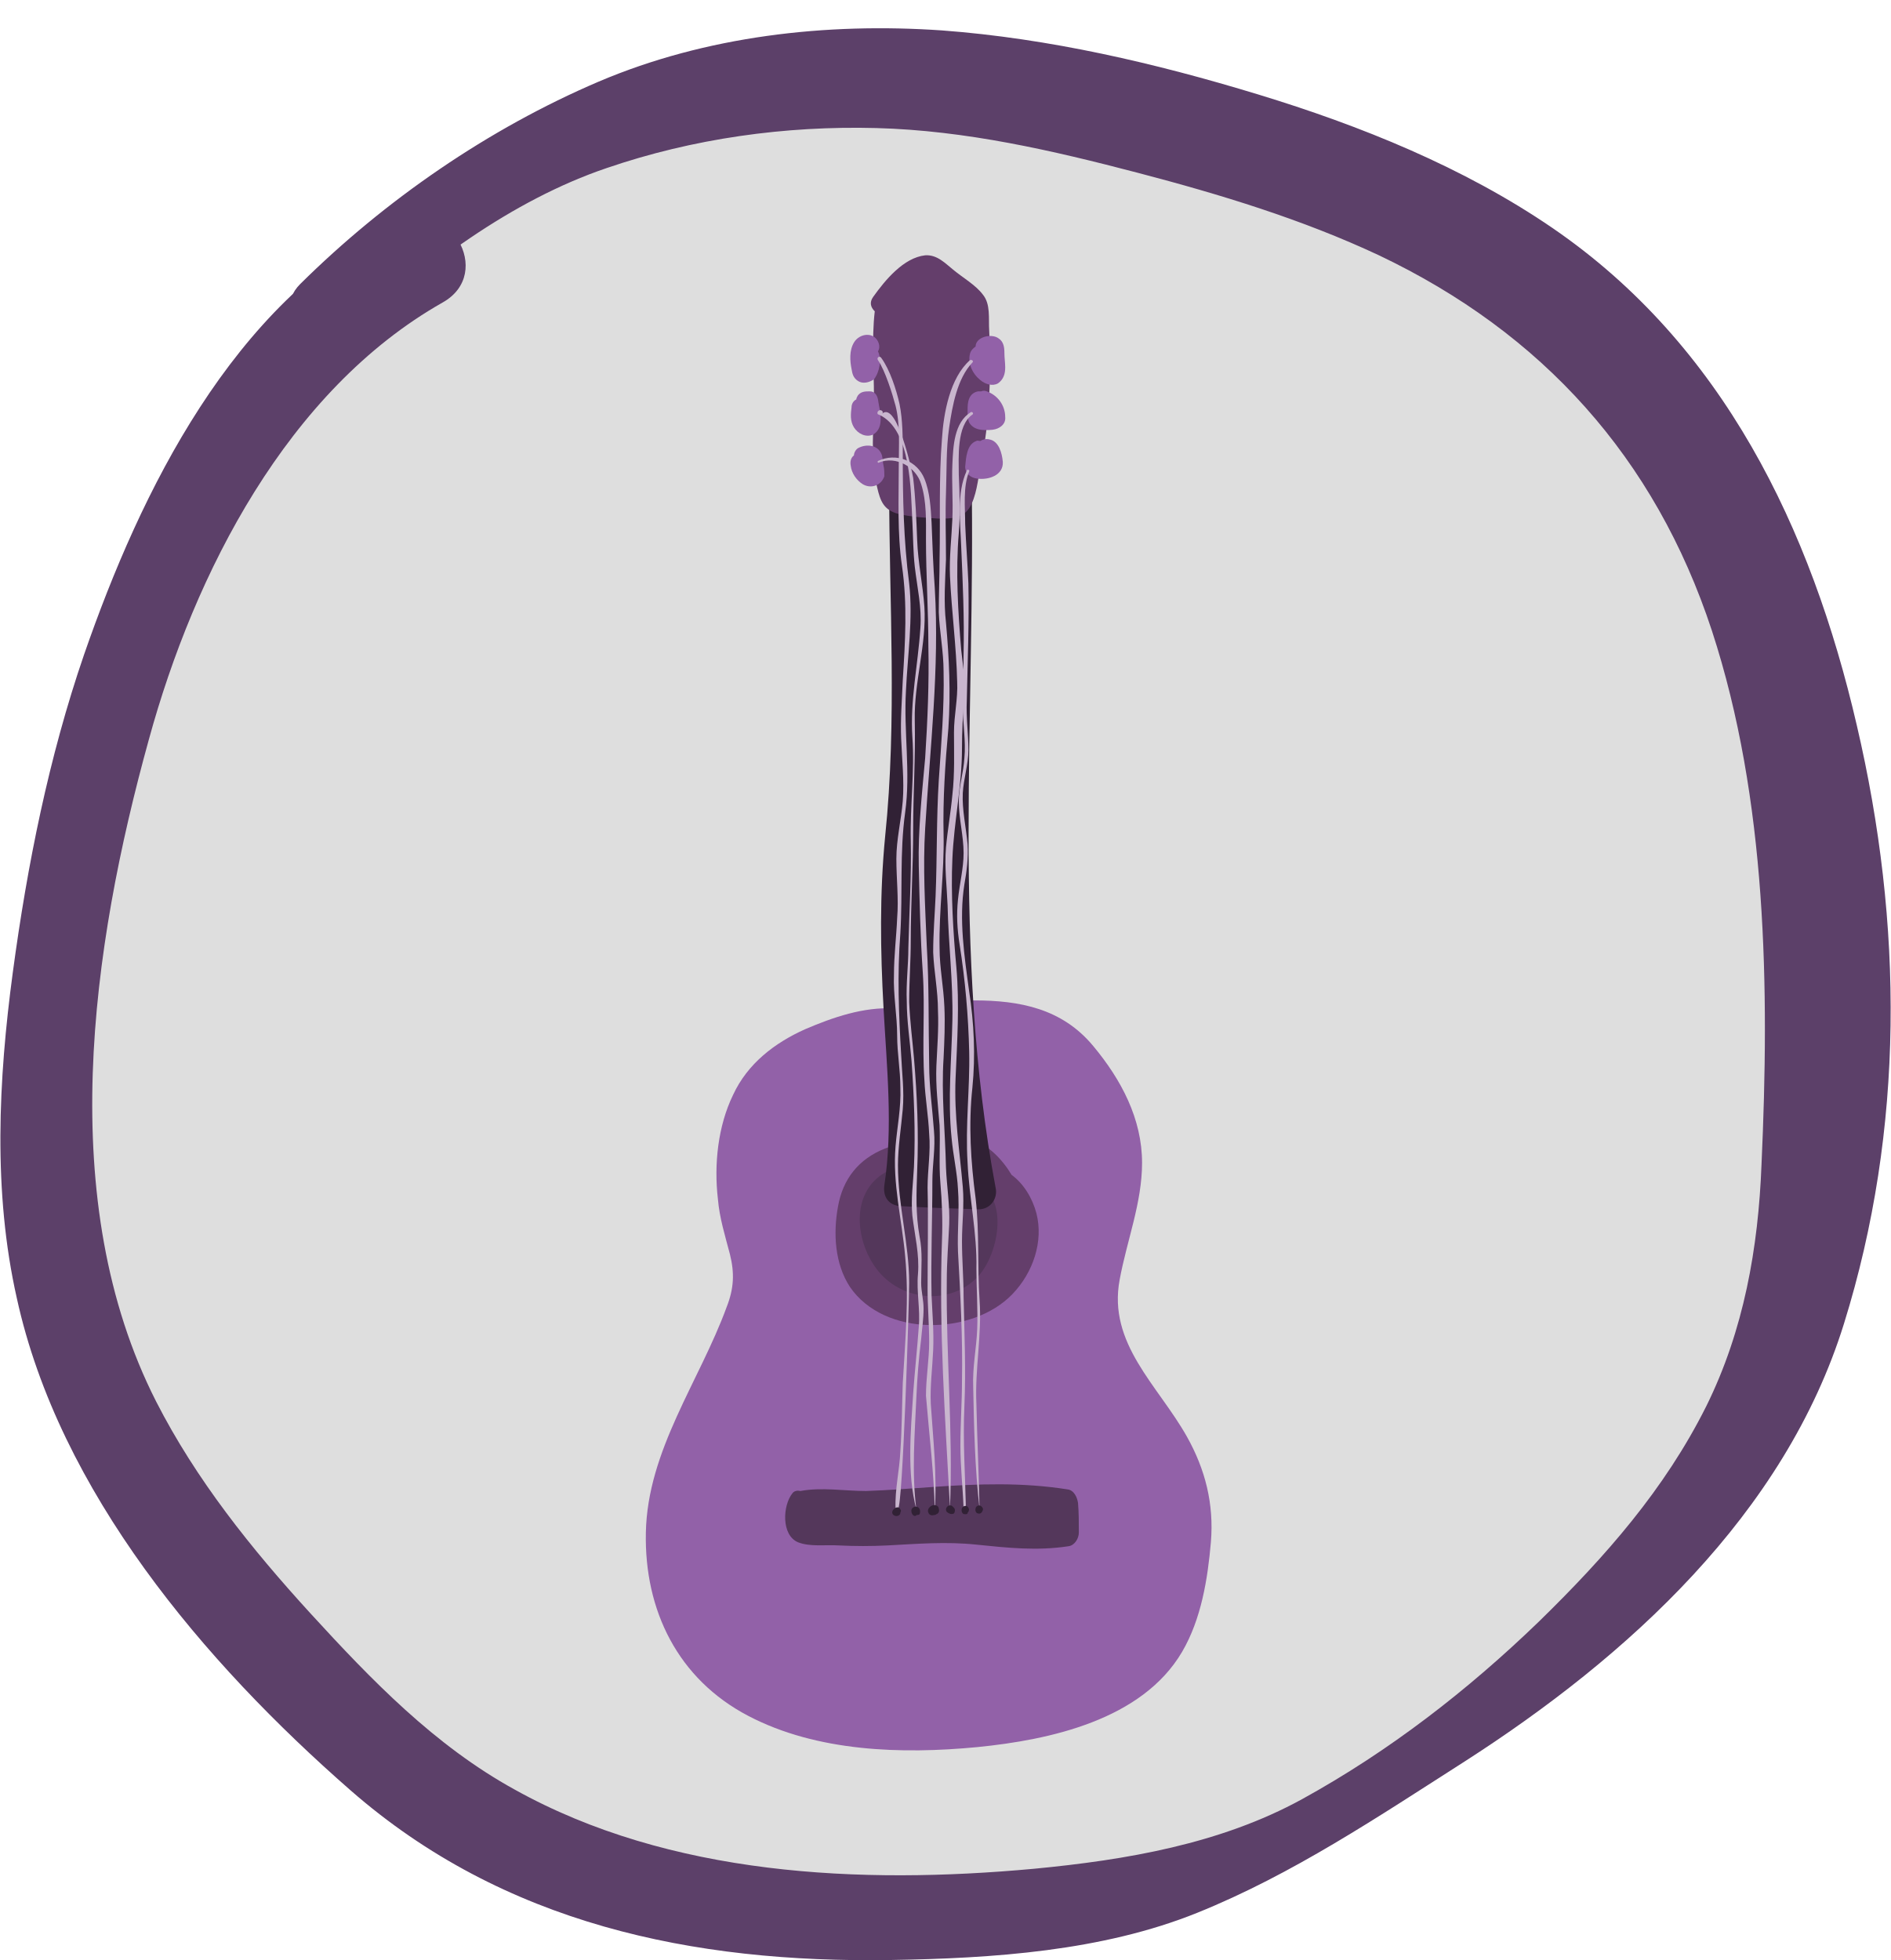
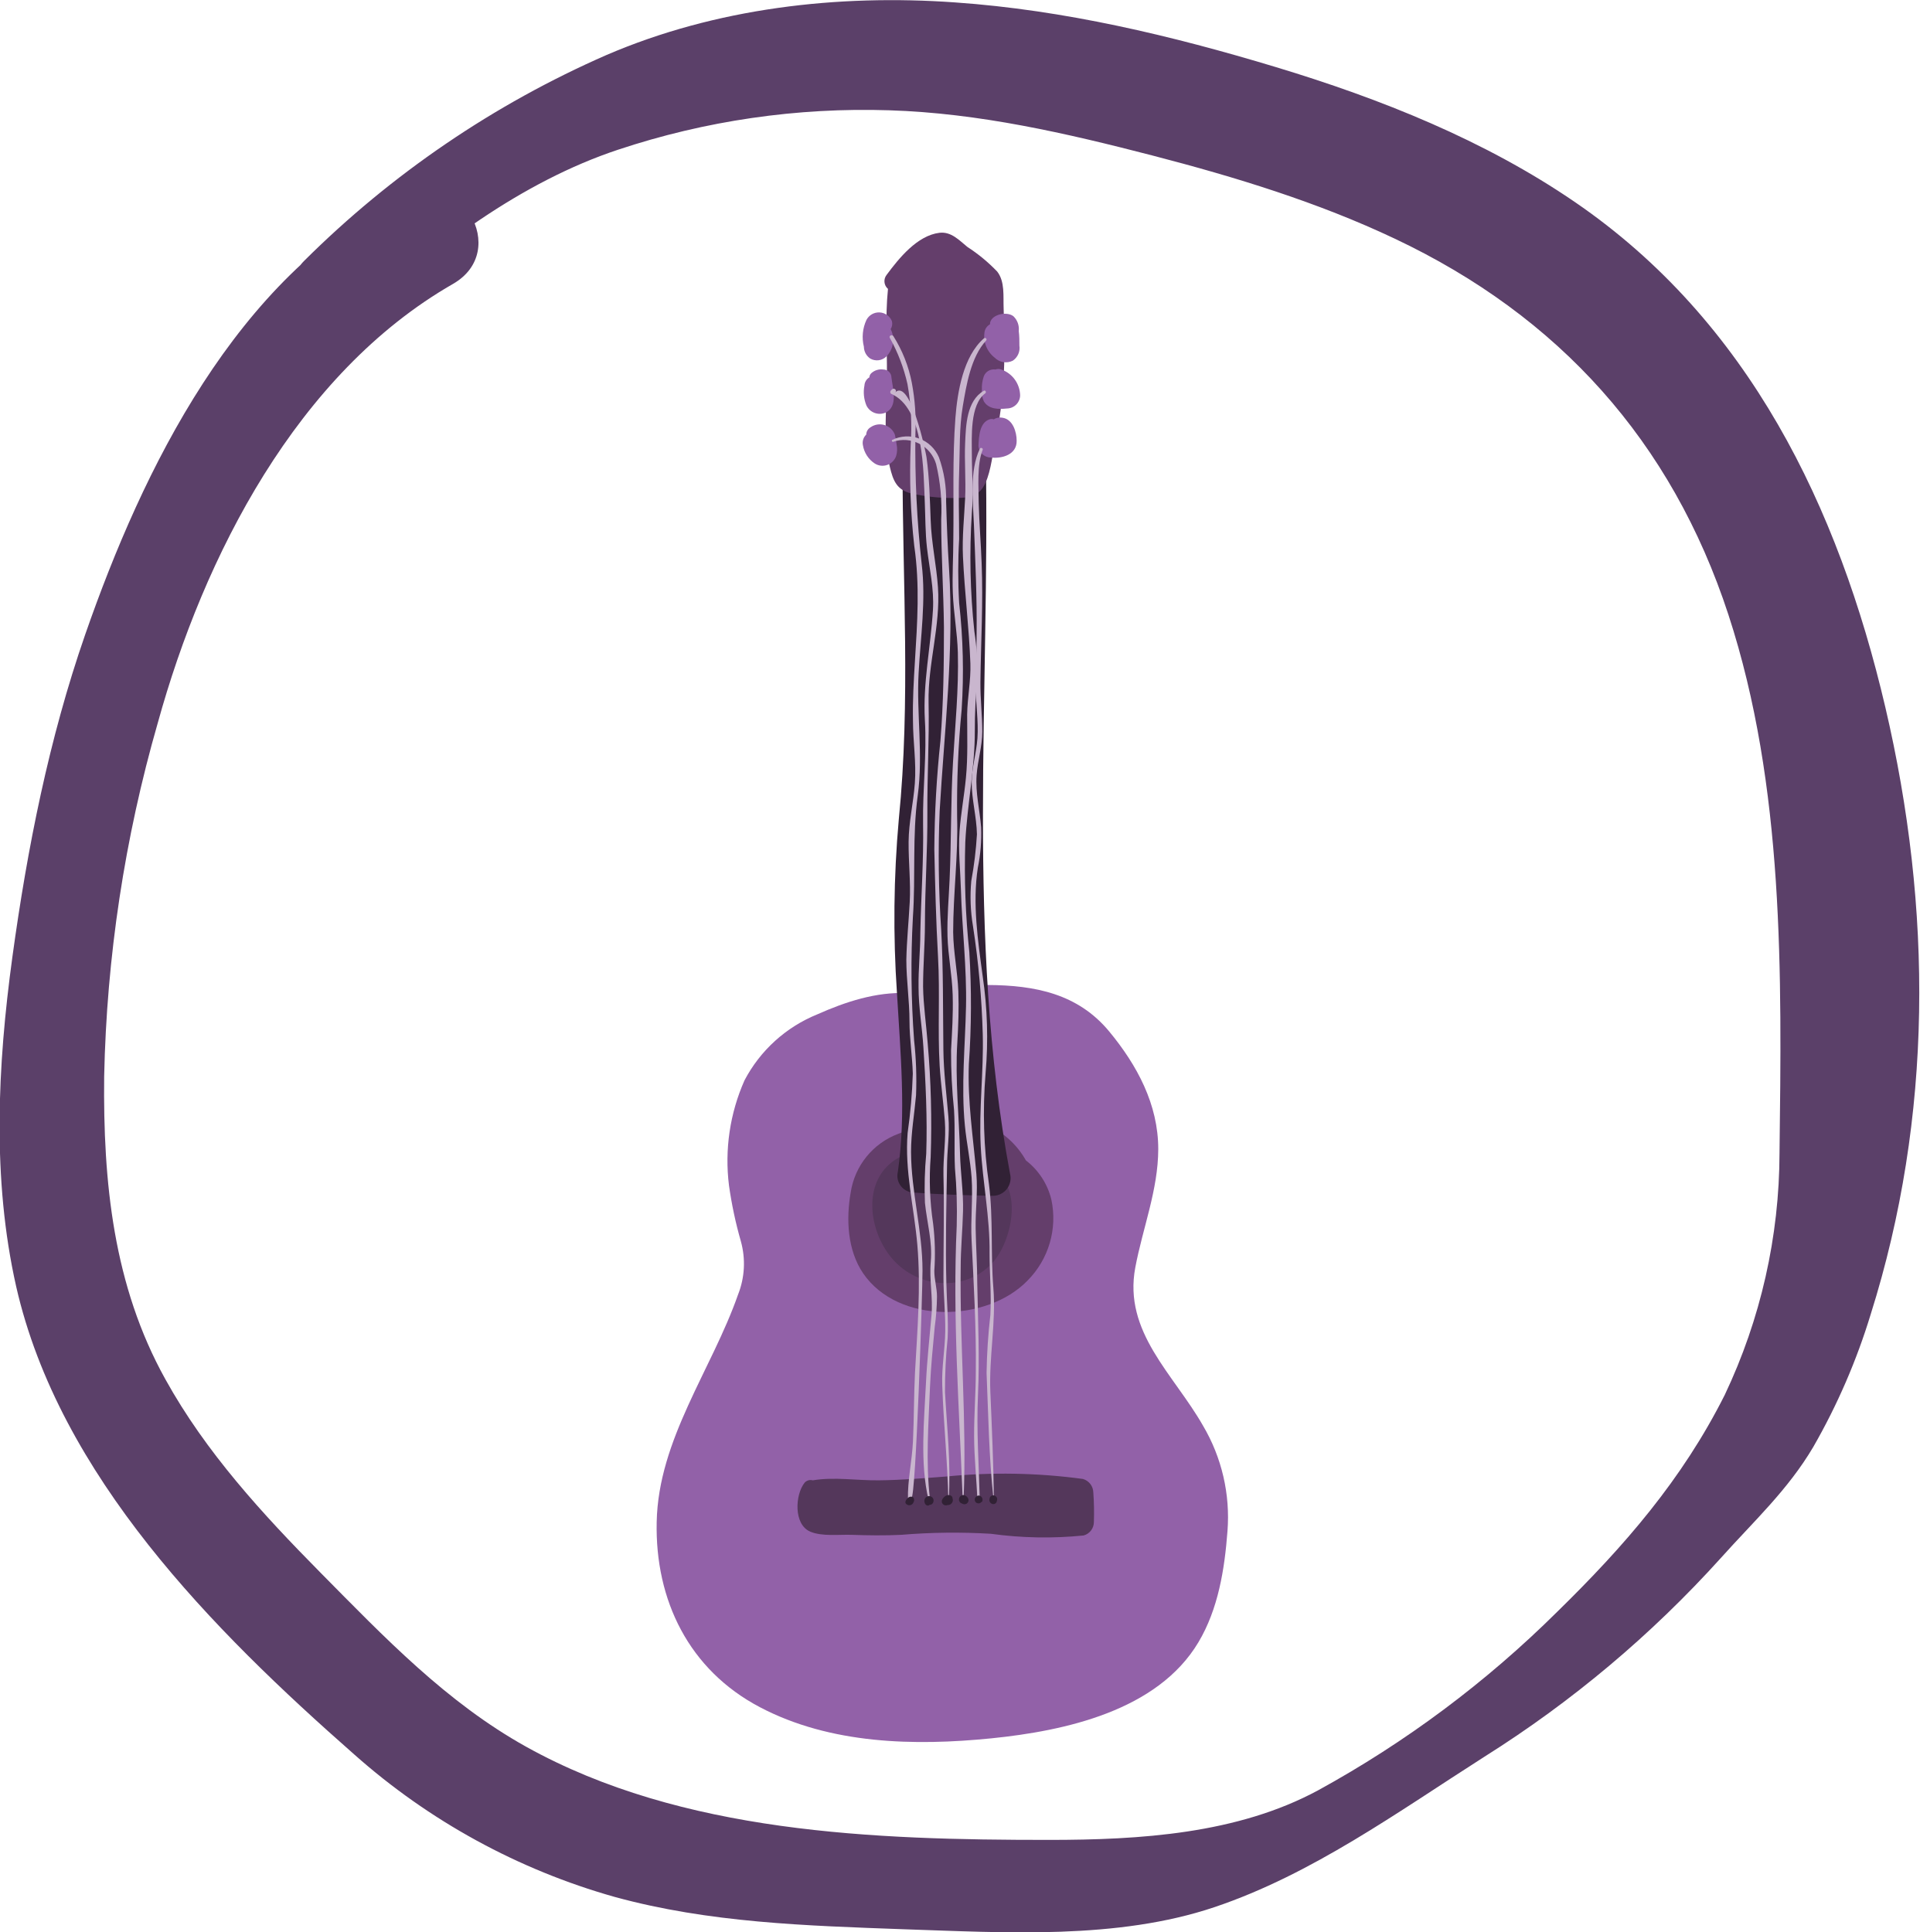
- <svg xmlns="http://www.w3.org/2000/svg" version="1.1" id="Слой_1" x="0px" y="0px" viewBox="0 0 236.2 244.9" style="enable-background:new 0 0 236.2 244.9;" xml:space="preserve">
-   <style type="text/css">
- 	.st0{display:none;}
- 	.st1{fill:#DEDEDE;}
- 	.st2{fill:#5C4069;}
- 	.st3{display:inline;}
- 	.st4{fill:#9261A8;}
- 	.st5{fill:#643E6B;}
- 	.st6{fill:#54375B;}
- 	.st7{fill:#312135;}
- 	.st8{fill:#C9B6CE;}
- </style>
-   <g id="Слой_1_1_">
- </g>
-   <g id="Слой_116" class="st0">
- </g>
-   <g id="Слой_27__x28_копия_x29_">
-     <g id="Слой_28__x28_копия_x29_">
- 	</g>
-     <g id="Слой_30__x28_копия_x29_">
- 	</g>
-     <g id="Слой_29__x28_копия_x29_">
- 	</g>
-     <g id="Слой_109">
- 	</g>
-     <g id="Слой_32__x28_копия_x29_">
- 	</g>
-     <g id="Слой_31__x28_копия_x29_">
- 	</g>
-   </g>
-   <g id="Слой_16">
- </g>
-   <g id="Слой_34__x28_копия_x29_">
-     <g id="Слой_35__x28_копия_x29_">
- 	</g>
-     <g id="Слой_36__x28_копия_x29_">
- 	</g>
-     <g id="Слой_37__x28_копия_x29_">
- 	</g>
-     <g id="Слой_38__x28_копия_x29_">
- 	</g>
-     <g id="Слой_115">
- 	</g>
-   </g>
-   <g id="Слой_17">
- </g>
-   <g id="Слой_9">
-     <g id="Слой_10">
- 	</g>
-     <g id="Слой_11">
- 	</g>
-   </g>
-   <g id="Слой_9__x28_копия_x29_">
-     <g id="Слой_10__x28_копия_x29_">
- 	</g>
-     <g id="Слой_11__x28_копия_x29_">
- 	</g>
-   </g>
-   <g id="Слой_2">
-     <g id="Слой_3">
- 	</g>
-     <g id="Слой_5">
- 	</g>
-     <g id="Слой_4">
- 	</g>
-     <g id="Слой_6">
- 	</g>
-     <g id="Слой_7">
- 	</g>
-   </g>
-   <g id="Слой_8">
- </g>
-   <g id="Слой_93__x28_копия_x29_">
-     <g id="Слой_91__x28_копия_x29_">
- 	</g>
-     <g id="Слой_94__x28_копия_x29_">
- 	</g>
-     <g id="Слой_95__x28_копия_x29_">
- 	</g>
-     <g id="Слой_102">
- 	</g>
-   </g>
-   <g id="Слой_12">
-     <circle class="st1" cx="116" cy="125.1" r="112.2" />
-   </g>
-   <g id="Слой_33">
-     <g>
-       <g>
-         <path class="st2" d="M49.3,27.7C29.1,37.9,17.6,61.3,10.5,81.8c-4.4,12.8-7.1,26.3-8.9,39.7s-2.5,27.4,0.5,40.7     c5.3,24.2,23.4,45.5,41.7,61.5c19.1,16.7,42.8,21.6,67.5,21.2c12.7-0.2,26.4-1.1,38.3-5.9c11.9-4.8,22.6-12,33.4-18.9     c20.4-13.1,40-30.9,47.4-54.7c7.6-24.4,7.4-50,1.6-74.8c-5.7-24.6-16.7-47.5-38-62.1c-11.1-7.6-24-12.8-36.8-16.7s-26.1-7-39.5-8     c-14.5-1-29.5,0.7-42.9,6.4C61,16.1,48.1,25,37.5,35.5c-4.1,4.1,2.2,10.5,6.4,6.4C52.8,33.3,64,25,75.8,21     c10.8-3.7,22.3-5.3,33.7-5c11.2,0.3,22,2.8,32.7,5.6c10.3,2.7,20.5,5.8,30.1,10.3c20.4,9.7,34.5,25.3,41.6,46.9     c6.9,21.1,7.2,44.7,6.2,66.7c-0.4,10.4-2.2,20.7-6.9,30.2c-5.2,10.4-12.6,18.8-20.9,26.9c-8.9,8.6-18.7,16.2-29.6,22.2     c-10.2,5.6-22,7.6-33.5,8.7c-21.7,2-45.5,0.9-64.9-9.9c-10-5.5-17.9-13.7-25.5-22c-7.4-8.1-14.3-16.7-19.3-26.5     c-12.7-25-8.1-56.7-0.9-82.7c5.7-20.8,17.3-43.6,36.7-54.6C61.9,34.1,56,24.3,49.3,27.7L49.3,27.7z" />
+ <svg xmlns="http://www.w3.org/2000/svg" viewBox="0 0 237.32 238.94">
+   <defs>
+     <style>
+       .cls-1 {
+         fill: #5b4069;
+       }
+ 
+       .cls-2 {
+         fill: #9261a8;
+       }
+ 
+       .cls-3 {
+         fill: #643e6b;
+       }
+ 
+       .cls-4 {
+         fill: #54375b;
+       }
+ 
+       .cls-5 {
+         fill: #312135;
+       }
+ 
+       .cls-6 {
+         fill: #c9b6ce;
+       }
+     </style>
+   </defs>
+   <g id="Слой_2" data-name="Слой 2">
+     <g id="Слой_33" data-name="Слой 33">
+       <path class="cls-1" d="M49.53,24.06c-20.29,10.24-31.85,33.86-39,54.43-4.46,12.84-7.16,26.42-9,39.87S-1,145.8,2,159.11c5.33,23.41,24.33,42.5,41.79,57.86A82,82,0,0,0,76,234.6c11.7,3.21,23.68,3.56,35.72,4,12.52.41,26.42,1.32,38.47-2.74s22.63-11.75,33.35-18.59a139.15,139.15,0,0,0,29.24-24.58c4.07-4.55,8.3-8.42,11.44-13.75a79.3,79.3,0,0,0,7.09-16.38c7.72-24.47,7.65-50.19,1.81-75.11-5.8-24.76-16.88-47.73-38.35-62.44-11.17-7.66-24.06-12.8-37-16.71s-26.19-7.06-39.65-8C103.55-.74,88.49,1,75,6.8A122.73,122.73,0,0,0,37.63,32.24c-4.5,4.48,2.41,11.38,7,7,8.82-8.57,20-16.81,31.78-20.72a96.37,96.37,0,0,1,33.56-4.88c11.1.35,21.86,2.83,32.56,5.6,10.2,2.65,20.4,5.76,29.94,10.28,20.29,9.59,34.23,25.05,41.25,46.5,6.94,21.24,6.59,44.49,6.32,66.56a70.11,70.11,0,0,1-6.77,29.93C208,183,200.85,191.22,192.54,199.35A132.24,132.24,0,0,1,163,221.41c-10,5.41-22.07,6.14-33.3,6.14-21.56,0-45.36-.81-64.62-11.51-9.87-5.49-17.56-13.56-25.42-21.51-7.21-7.3-14.2-14.9-19.2-23.93C14,159,12.74,146.15,12.88,133.13A171,171,0,0,1,19.5,89.44C25.21,68.77,36.71,46.2,56,35.12c7.2-4.13.85-14.75-6.46-11.06Z" />
+     </g>
+     <g id="Слой_27" data-name="Слой 27">
+       <g id="Слой_28" data-name="Слой 28">
+         <path class="cls-2" d="M148.76,176.33c-3.63-6.38-9.88-11.57-8.38-19.57.92-4.89,2.83-9.61,2.84-14.64,0-5.54-2.62-10.39-6.07-14.56-3.86-4.66-9.16-5.71-15-5.74a48,48,0,0,0-10,1c-3.82-.16-7.59,1.07-11.09,2.63a17.67,17.67,0,0,0-9,8.16,24.56,24.56,0,0,0-1.92,13,50.53,50.53,0,0,0,1.47,6.91,10.34,10.34,0,0,1-.35,6.59C88,169.42,81.41,178,81.2,188.23c-.21,9.69,4,18.29,12.75,22.9s19.17,4.81,28.62,3.86c9.1-.92,20.56-3.4,25.62-11.89,2.45-4.11,3.23-9,3.59-13.74A22.25,22.25,0,0,0,148.76,176.33Z" />
+       </g>
+       <g id="Слой_29" data-name="Слой 29">
+         <path class="cls-3" d="M130,148.35a8.68,8.68,0,0,0-3.14-4.83,10.42,10.42,0,0,0-4.91-4.44c-3.55-1.35-7.48-.23-10.86,1.14a9.21,9.21,0,0,0-5.9,7.26c-.58,3.31-.41,7.13,1.54,10,4.33,6.34,15.29,6.1,20.33.89A10.94,10.94,0,0,0,130,148.35Z" />
+         <path class="cls-4" d="M122.94,144.85c-2.14-3.83-8.47-3.59-11.88-1.64-4.54,2.6-3.74,8.93-.76,12.43,3.13,3.68,9,4.23,12.4.56C125.13,153.55,126.5,147,122.94,144.85Z" />
+         <path class="cls-5" d="M124.89,145.15c-5.47-29.32-2.45-59.39-3-89a1.8,1.8,0,0,0-1.79-1.79c-2.32.28-4.64.51-7,.72a1.79,1.79,0,0,0-1.5,2.39c0,14.6,1,29.3-.46,43.84a136.58,136.58,0,0,0-.23,21.5c.42,7.29,1.16,14.86.11,22.12a2.07,2.07,0,0,0,2,2.56c3.28.24,6.53.35,9.82.4A2.19,2.19,0,0,0,124.89,145.15Z" />
+         <path class="cls-4" d="M135.19,184.58a1.78,1.78,0,0,0-1.28-1.67,72.72,72.72,0,0,0-16.94-.3c-2.76.21-5.54.44-8.31.47s-5.47-.45-8.16,0a1,1,0,0,0-1,.28c-1.19,1.48-1.4,5.19.7,6.07,1.45.61,3.53.34,5.09.39,2,.07,4.1.1,6.14,0a77.45,77.45,0,0,1,11.09-.13,48.38,48.38,0,0,0,11.47.21,1.72,1.72,0,0,0,1.27-1.68A33.5,33.5,0,0,0,135.19,184.58Z" />
+         <path class="cls-3" d="M124.1,38.1c-.06-1.49.17-3.27-.79-4.51a20.51,20.51,0,0,0-3.69-3.05c-1-.81-2-1.92-3.45-1.75-2.74.33-5,3.13-6.52,5.18a1.26,1.26,0,0,0,.15,1.76c-.36,3.52-.1,7.19-.13,10.69,0,3.73-.53,7.66.36,11.33.41,1.69.84,2.82,2.62,3.27a23.31,23.31,0,0,0,5.13.57c1.5,0,2.92,0,3.78-1.33S122.65,56.64,123,55a55.61,55.61,0,0,0,1.19-11.36C124.22,41.8,124.16,40,124.1,38.1Z" />
+         <path class="cls-2" d="M110.13,40.7l0,0a1.22,1.22,0,0,0,.15-1,1.74,1.74,0,0,0-3.14-.14,5,5,0,0,0-.32,3.32,1.8,1.8,0,0,0,.78,1.46,1.66,1.66,0,0,0,2-.25A2.94,2.94,0,0,0,110.13,40.7Z" />
+         <path class="cls-2" d="M126.05,42.74c0-.6,0-1.2-.08-1.8a2.19,2.19,0,0,0-.66-1.83c-.89-.69-2.92-.16-2.9,1a1.36,1.36,0,0,0-.66.88A3.36,3.36,0,0,0,123,44.24a1.94,1.94,0,0,0,2.23.37A1.9,1.9,0,0,0,126.05,42.74Z" />
+         <path class="cls-2" d="M110.23,46.7a1,1,0,0,0-1-1,1.83,1.83,0,0,0-1.51.47.75.75,0,0,0-.22.5,1.24,1.24,0,0,0-.61,1,4.31,4.31,0,0,0,.25,2.49,1.83,1.83,0,0,0,2.39.86C111.08,50.24,110.39,48.06,110.23,46.7Z" />
+         <path class="cls-2" d="M110.87,55a10.71,10.71,0,0,0-.22-1.26,2,2,0,0,0-3-.9,1.08,1.08,0,0,0-.54.91,1.41,1.41,0,0,0-.41,1.31,3.35,3.35,0,0,0,1.46,2.26,1.78,1.78,0,0,0,2.67-1A2.85,2.85,0,0,0,110.87,55Z" />
+         <path class="cls-2" d="M123.81,45.7a1,1,0,0,0-.72,0,1.28,1.28,0,0,0-.39,0,1.31,1.31,0,0,0-1.08.93,4.31,4.31,0,0,0-.21,1.51,2.94,2.94,0,0,0,.24,1.49c.59,1,1.83,1,2.86.89a1.65,1.65,0,0,0,1.63-1.62A3.46,3.46,0,0,0,123.81,45.7Z" />
+         <path class="cls-2" d="M124,51.67a1.47,1.47,0,0,0-1.11.19.84.84,0,0,0-.52,0c-1.25.39-1.33,2.13-1.38,3.24a1.52,1.52,0,0,0,1.49,1.48c1.41.18,3.28-.35,3.23-2.09C125.71,53.44,125.25,51.88,124,51.67Z" />
+       </g>
+       <g id="Слой_32" data-name="Слой 32">
+         <path class="cls-6" d="M112.69,185.3c.57,0,1.39-25.91,1.38-28.17,0-4.93-1.4-9.73-1.42-14.66,0-2.35.41-4.65.62-7a45.52,45.52,0,0,0-.24-6.81,118.62,118.62,0,0,1-.15-15.2c.35-5.08-.09-10,.6-15.08s-.17-10.13.11-15.16c.24-4.43.92-9,.38-13.44a129.49,129.49,0,0,1-.78-16.12,27.22,27.22,0,0,0-.44-6.31,16.72,16.72,0,0,0-2.29-5.79c-.18-.25-.61,0-.42.25a21.31,21.31,0,0,1,2.17,5.69,30.77,30.77,0,0,1,.4,7.49,81.86,81.86,0,0,0,.44,12.53c.7,4.82.38,9.45.08,14.3-.15,2.42-.29,4.86-.24,7.29,0,2.6.43,5.18.23,7.78-.18,2.43-.75,4.78-.77,7.22s.27,5,.14,7.45-.37,4.75-.42,7.13c0,2.54.39,5.07.39,7.62,0,2.17.35,4.31.41,6.47a66.71,66.71,0,0,1-.64,7.33c-.38,4.7.8,9.21,1.2,13.85.45,5.21,0,10.59-.29,15.8-.14,2.83-.12,5.66-.25,8.49-.11,2.41-.68,4.82-.62,7.22a.22.22,0,0,0,.21.21h.21c.26,0,.25-.39,0-.4Z" />
+         <path class="cls-6" d="M115,185.43c-.56-4.56-.18-9.44,0-14,.11-2.44.35-4.88.58-7.32a29.73,29.73,0,0,0,.28-3.76c0-1.07-.34-2.12-.33-3.19a30.83,30.83,0,0,0-.15-5.84,36.58,36.58,0,0,1-.3-8.23,115.72,115.72,0,0,0-.37-14.06c-.18-2.34-.53-4.65-.57-7,0-2.57.22-5.13.23-7.7,0-4.61.33-9.18.3-13.79s.25-9.1.15-13.68c-.1-4.76,1.49-9.45,1.16-14.23-.19-2.78-.81-5.48-.9-8.28-.1-2.61-.16-5.24-.52-7.83-.09-.63-2-9.74-3.86-8,.26-.23-.12-.6-.38-.38l-.14.13a.28.28,0,0,0,0,.43c4.11,1.77,4,9.69,4.17,13.4.08,1.87.06,3.77.27,5.63.3,2.61.9,5.07.74,7.71-.28,4.58-1.25,9-1,13.56.26,4.29-.29,8.59-.22,12.89.08,4.47-.25,9-.34,13.45,0,2.25-.25,4.49-.22,6.74,0,2.5.45,5,.6,7.45.28,4.35.5,8.81.35,13.16a45.48,45.48,0,0,0-.16,6.06c.25,2.48.95,4.78.72,7.3-.2,2.24.29,4.4.09,6.64-.24,2.76-.55,5.52-.68,8.29-.22,4.63-.77,10,.32,14.52,0,.05.11,0,.1,0Z" />
+         <path class="cls-6" d="M117.31,185.57c.29-4.53-.21-8.87-.46-13.4a62.36,62.36,0,0,1,.33-6.7c.1-2.25-.11-4.51-.16-6.76-.12-4.75,0-9.59.08-14.35,0-2.11.35-4.16.17-6.26-.23-2.77-.59-5.51-.62-8.29-.06-5,0-9.86-.27-14.81a135.85,135.85,0,0,1-.19-14.69c.58-10,1.8-20,1.16-30-.18-2.76-.28-5.49-.36-8.25a15.33,15.33,0,0,0-.89-5.5,4.25,4.25,0,0,0-5.77-2.16c-.13.07,0,.3.1.24a4.14,4.14,0,0,1,5.32,2.75,24.32,24.32,0,0,1,.63,6.86c0,4.45.29,8.88.34,13.34,0,4.71-.06,9.3-.43,14a134.59,134.59,0,0,0-.76,13.46c.1,4.45.21,8.89.46,13.33s-.06,9,.2,13.43c.14,2.28.47,4.54.64,6.81s-.22,4.47-.17,6.72c.1,4.21,0,8.38,0,12.59,0,2.24.25,4.47.22,6.71s-.45,4.43-.37,6.67c.16,4.79.67,9.51.75,14.3a0,0,0,0,0,.09,0Z" />
+         <path class="cls-6" d="M119.16,185.21c.38-9.46-.49-19-.37-28.42,0-2.34.23-4.66.29-7s-.31-4.71-.37-7.08c-.11-4.55-.62-9.18-.34-13.72.13-2.13.21-4.25.13-6.39-.1-2.45-.61-4.85-.64-7.31,0-4.74.63-9.48.49-14.23a123.33,123.33,0,0,1,.56-13.31,74.26,74.26,0,0,0-.31-13.17,69.75,69.75,0,0,1,0-7.92c0-2.76-.1-5.5,0-8.26s0-5.51.45-8.16,1-6.07,2.88-8.12a.19.19,0,0,0-.27-.27c-2.55,2.21-3.27,6.61-3.52,9.8-.38,5-.19,10-.26,15,0,2.23-.15,4.47-.06,6.69.09,2.47.55,4.89.62,7.36.12,4.51-.34,9.06-.6,13.56-.29,4.84-.2,9.66-.42,14.51-.1,2.33-.32,4.64-.26,7s.57,4.83.64,7.27-.08,4.57-.2,6.86a67.6,67.6,0,0,0,.37,7.39c.14,2.39,0,4.78.11,7.18a60.7,60.7,0,0,1,.22,7.14c-.52,11.21.3,22.41.73,33.62,0,.06.09.06.1,0Z" />
+         <path class="cls-6" d="M121.15,185.5c-.11-4.35-.42-8.62-.22-13,.21-4.56,0-9.14-.09-13.7,0-2.29-.16-4.57-.2-6.86s.28-4.5.09-6.75c-.4-4.59-1.1-8.95-.93-13.58a105,105,0,0,0,.06-13.85,99.85,99.85,0,0,1-.5-13.61c.24-4.66,1.19-9.13,1.18-13.82a62.31,62.31,0,0,1,.3-6.26,32.57,32.57,0,0,0-.36-6,84.94,84.94,0,0,1-.31-14.61c.22-2.43,0-4.85,0-7.29,0-2.11-.26-6.09,1.66-7.53.18-.13,0-.44-.19-.31-2.13,1.26-2.2,4.26-2.3,6.48s.11,4.55,0,6.82-.38,4.77-.27,7.2c.2,4.41.76,8.84.92,13.24.07,2.09-.37,4.2-.4,6.29,0,2.61.1,5.22-.15,7.82-.21,2.22-.63,4.41-.79,6.63-.17,2.44.1,4.81.17,7.24.14,4.8.73,9.63.63,14.42s-.62,9.83-.14,14.74c.21,2.15.67,4.27.83,6.43.18,2.58-.14,5.18,0,7.77.26,5.35.58,10.78.52,16.14,0,2.69-.22,5.37-.21,8.07s.3,5.23.4,7.87c0,.16.26.16.25,0Z" />
+         <path class="cls-6" d="M122.9,185.35c-.06-4.38-.25-8.79-.44-13.17s.72-8.6.37-12.9,0-8.51-.54-12.79a61,61,0,0,1-.42-13.77,51.69,51.69,0,0,0-.36-12c-.59-4.36-1.28-9-.6-13.4a21.05,21.05,0,0,0,.41-5c-.17-2.15-.72-4.27-.56-6.45.13-1.83.7-3.55.7-5.4,0-2-.25-4.06-.23-6.11.06-4.9.35-9.84.15-14.74-.09-2.47-.3-4.94-.36-7.41,0-2-.25-4.72.49-6.58.08-.2-.26-.34-.35-.14-1.31,2.75-.84,6.54-.73,9.48.17,4.47.38,8.91.33,13.39,0,2.15-.12,4.3-.12,6.45s.37,4.36.22,6.51c-.13,1.82-.69,3.58-.71,5.41,0,2.17.61,4.3.65,6.46a46.68,46.68,0,0,1-.7,5.76,21.82,21.82,0,0,0,.21,5.59,107.27,107.27,0,0,1,1.21,13.39c.12,4.63-.49,9.22-.25,13.86.23,4.44,1.15,8.76,1.09,13.23,0,2.54.24,5.08.1,7.61a71.71,71.71,0,0,0-.47,7.16c.22,5.19.29,10.4.85,15.56,0,0,.06,0,.06,0Z" />
+       </g>
+       <g id="Слой_31" data-name="Слой 31">
+         <path class="cls-5" d="M113,185.38v-.06c-.08-.26-.43-.26-.62-.15s-.5.44-.41.73a.55.55,0,0,0,1-.14A.39.39,0,0,0,113,185.38Z" />
+         <path class="cls-5" d="M115.27,185.18a.58.58,0,0,0-.93.22c-.13.32.06.9.49.79a.21.21,0,0,0,.11-.08.46.46,0,0,0,.35-.14A.57.57,0,0,0,115.27,185.18Z" />
+         <path class="cls-5" d="M117.78,185.3h0c0-.4-.51-.46-.77-.34s-.67.51-.53.89a.51.51,0,0,0,.66.29.65.65,0,0,0,.33-.06A.62.62,0,0,0,117.78,185.3Z" />
+         <path class="cls-5" d="M119.63,185.19h0a.44.44,0,0,0-.19-.17.56.56,0,0,0-.34-.12.54.54,0,0,0-.52.54.5.5,0,0,0,.38.51.53.53,0,0,0,.59,0A.52.52,0,0,0,119.63,185.19Z" />
+         <path class="cls-5" d="M121.47,185.68l0-.06a.48.48,0,0,0-.06-.42.44.44,0,0,0-.69-.12.48.48,0,0,0,0,.77.51.51,0,0,0,.36.07.38.38,0,0,0,.24-.13s0,0,0,0l0,0Z" />
+         <path class="cls-5" d="M122.87,184.94a.45.45,0,0,0-.51.42.51.51,0,0,0,.34.64.43.43,0,0,0,.56-.37h0A.49.49,0,0,0,122.87,184.94Z" />
      </g>
    </g>
  </g>
-   <g id="Слой_18" class="st0">
-     <g id="Слой_19" class="st3">
- 	</g>
-     <g id="Слой_20" class="st3">
- 	</g>
-     <g id="Слой_23" class="st3">
- 	</g>
-     <g id="Слой_25" class="st3">
- 	</g>
-     <g id="Слой_24" class="st3">
- 	</g>
-     <g id="Слой_21" class="st3">
- 	</g>
-     <g id="Слой_22" class="st3">
- 	</g>
-     <g id="Слой_26" class="st3">
- 	</g>
-   </g>
-   <g id="Слой_27">
-     <g id="Слой_28">
-       <path class="st4" d="M148.3,179.5c-3.6-6.4-9.9-11.6-8.4-19.6c0.9-4.9,2.8-9.6,2.8-14.6c0-5.5-2.6-10.4-6.1-14.6    c-3.9-4.7-9.2-5.7-14.9-5.7c-3.4,0-6.7,0.3-10,1c-3.8-0.2-7.6,1.1-11.1,2.6c-3.8,1.7-7.2,4.3-9,8.2c-1.9,3.9-2.4,8.7-1.9,13    c0.2,2.4,0.9,4.6,1.5,6.9c0.6,2.4,0.5,4.3-0.4,6.6c-3.4,9.3-9.9,17.9-10.1,28.2c-0.2,9.7,4,18.3,12.8,22.9    c8.6,4.5,19.2,4.8,28.6,3.9c9.1-0.9,20.6-3.4,25.6-11.9c2.4-4.1,3.2-9.1,3.6-13.7C151.7,187.9,150.6,183.6,148.3,179.5z" />
-     </g>
-     <g id="Слой_30">
- 	</g>
-     <g id="Слой_29">
-       <path class="st5" d="M129.5,151.6c-0.5-1.9-1.6-3.7-3.1-4.8c-1.2-2-2.9-3.7-4.9-4.4c-3.5-1.4-7.5-0.2-10.9,1.1    c-3.3,1.3-5.3,3.8-5.9,7.3c-0.6,3.3-0.4,7.1,1.5,10c4.3,6.3,15.3,6.1,20.3,0.9C129.1,159,130.4,155.1,129.5,151.6z" />
-       <path class="st6" d="M122.5,148.1c-2.1-3.8-8.5-3.6-11.9-1.6c-4.5,2.6-3.7,8.9-0.8,12.4c3.1,3.7,9,4.2,12.4,0.6    C124.7,156.8,126,150.2,122.5,148.1z" />
-       <path class="st7" d="M124.4,148.4c-5.5-29.3-2.5-59.4-3-89c0-0.9-0.8-1.9-1.8-1.8c-2.3,0.3-4.6,0.5-7,0.7    c-1.3,0.1-1.8,1.5-1.5,2.4c0,14.6,1,29.3-0.5,43.8c-0.7,7.2-0.6,14.3-0.2,21.5c0.4,7.3,1.2,14.9,0.1,22.1c-0.2,1.4,0.5,2.5,2,2.6    c3.3,0.2,6.5,0.3,9.8,0.4C123.8,151.1,124.7,149.7,124.4,148.4z" />
-       <path class="st6" d="M134.7,187.8c-0.1-0.7-0.5-1.6-1.3-1.7c-5.7-0.9-11.2-0.7-16.9-0.3c-2.8,0.2-5.5,0.4-8.3,0.5    c-2.7,0-5.5-0.5-8.2,0c-0.4-0.1-0.8,0-1,0.3c-1.2,1.5-1.4,5.2,0.7,6.1c1.5,0.6,3.5,0.3,5.1,0.4c2,0.1,4.1,0.1,6.1,0    c3.8-0.2,7.3-0.5,11.1-0.1c3.9,0.4,7.6,0.8,11.5,0.2c0.8-0.1,1.3-1,1.3-1.7C134.8,190.2,134.8,189,134.7,187.8z" />
-       <path class="st5" d="M123.6,41.3c-0.1-1.5,0.2-3.3-0.8-4.5c-0.9-1.2-2.5-2.1-3.7-3.1c-1-0.8-2-1.9-3.5-1.8c-2.7,0.3-5,3.1-6.5,5.2    c-0.5,0.7-0.3,1.3,0.2,1.8c-0.4,3.5-0.1,7.2-0.1,10.7c0,3.7-0.5,7.7,0.4,11.3c0.4,1.7,0.8,2.8,2.6,3.3c1.6,0.4,3.5,0.5,5.1,0.6    c1.5,0,2.9,0,3.8-1.3c0.9-1.4,1.1-3.6,1.4-5.2c0.8-3.7,1.1-7.6,1.2-11.4C123.7,45,123.7,43.2,123.6,41.3z" />
-       <path class="st4" d="M109.7,43.9C109.6,43.9,109.6,43.9,109.7,43.9c0.2-0.3,0.2-0.7,0.1-1c-0.5-1.5-2.4-1.3-3.1-0.1    c-0.6,1-0.5,2.3-0.3,3.3c0.1,0.6,0.2,1.1,0.8,1.5s1.4,0.2,2-0.2C109.9,46.5,110.2,44.9,109.7,43.9z" />
-       <path class="st4" d="M125.6,45.9c0-0.6-0.1-1.2-0.1-1.8c0-0.7-0.1-1.4-0.7-1.8c-0.9-0.7-2.9-0.2-2.9,1c-0.3,0.2-0.6,0.5-0.7,0.9    c-0.3,1.2,0.3,2.5,1.3,3.3c0.6,0.5,1.5,0.8,2.2,0.4C125.4,47.4,125.6,46.7,125.6,45.9z" />
-       <path class="st4" d="M109.7,49.9c-0.1-0.5-0.4-1-1-1s-1.1,0-1.5,0.5c-0.1,0.2-0.2,0.3-0.2,0.5c-0.4,0.2-0.6,0.6-0.6,1    c-0.1,0.8-0.2,1.7,0.3,2.5s1.5,1.3,2.4,0.9C110.6,53.4,109.9,51.3,109.7,49.9z" />
-       <path class="st4" d="M110.4,58.2c-0.1-0.4-0.1-0.9-0.2-1.3c-0.4-1.3-1.9-1.5-3-0.9c-0.3,0.2-0.5,0.6-0.5,0.9    c-0.4,0.3-0.5,0.8-0.4,1.3c0.1,0.9,0.7,1.8,1.5,2.3c1,0.6,2.3,0.2,2.7-1C110.5,59.1,110.5,58.6,110.4,58.2z" />
-       <path class="st4" d="M123.3,48.9c-0.2-0.1-0.5-0.1-0.7,0c-0.1,0-0.3,0-0.4,0c-0.5,0.1-0.9,0.4-1.1,0.9c-0.2,0.5-0.2,1-0.2,1.5    s0,1,0.2,1.5c0.6,1,1.8,1,2.9,0.9c0.9-0.1,1.7-0.7,1.6-1.6C125.6,50.7,124.7,49.4,123.3,48.9z" />
-       <path class="st4" d="M123.6,54.9c-0.4-0.1-0.8,0-1.1,0.2c-0.2,0-0.4-0.1-0.5,0c-1.2,0.4-1.3,2.1-1.4,3.2c0,0.9,0.7,1.4,1.5,1.5    c1.4,0.2,3.3-0.4,3.2-2.1C125.2,56.6,124.8,55.1,123.6,54.9z" />
-     </g>
-     <g id="Слой_32">
-       <g>
-         <g>
-           <path class="st8" d="M112.2,188.5c0.6,0,1.4-25.9,1.4-28.2c0-4.9-1.4-9.7-1.4-14.7c0-2.3,0.4-4.7,0.6-7c0.2-2.3-0.1-4.5-0.2-6.8      c-0.3-5.1-0.5-10.1-0.1-15.2c0.3-5.1-0.1-10,0.6-15.1c0.7-5-0.2-10.1,0.1-15.2c0.2-4.4,0.9-9,0.4-13.4      c-0.7-5.4-0.8-10.7-0.8-16.1c0-2.1,0-4.3-0.4-6.3c-0.4-1.8-1.2-4.3-2.3-5.8c-0.2-0.3-0.6,0-0.4,0.3c0.9,1.3,1.8,4.2,2.2,5.7      c0.6,2.4,0.4,5,0.4,7.5c0,4.1-0.2,8.4,0.4,12.5c0.7,4.8,0.4,9.5,0.1,14.3c-0.1,2.4-0.3,4.9-0.2,7.3c0.1,2.6,0.4,5.2,0.2,7.8      c-0.2,2.4-0.8,4.8-0.8,7.2c0,2.5,0.3,5,0.1,7.4c-0.1,2.4-0.4,4.7-0.4,7.1c-0.1,2.5,0.4,5.1,0.4,7.6c0,2.2,0.4,4.3,0.4,6.5      c0.1,2.5-0.4,4.9-0.6,7.3c-0.4,4.7,0.8,9.2,1.2,13.8c0.5,5.2,0,10.6-0.3,15.8c-0.1,2.8-0.1,5.7-0.3,8.5      c-0.1,2.4-0.7,4.8-0.6,7.2c0,0.1,0.1,0.2,0.2,0.2c0.1,0,0.1,0,0.2,0C112.5,188.9,112.5,188.5,112.2,188.5L112.2,188.5z" />
-         </g>
-       </g>
-       <g>
-         <g>
-           <path class="st8" d="M114.5,188.6c-0.6-4.6-0.2-9.4,0-14c0.1-2.4,0.3-4.9,0.6-7.3c0.1-1.2,0.3-2.5,0.3-3.8      c0-1.1-0.3-2.1-0.3-3.2c0-2,0.2-3.8-0.2-5.8c-0.5-2.8-0.4-5.4-0.3-8.2c0.2-4.6,0-9.4-0.4-14.1c-0.2-2.3-0.5-4.6-0.6-7      c0-2.6,0.2-5.1,0.2-7.7c0-4.6,0.3-9.2,0.3-13.8s0.3-9.1,0.2-13.7c-0.1-4.8,1.5-9.5,1.2-14.2c-0.2-2.8-0.8-5.5-0.9-8.3      c-0.1-2.6-0.2-5.2-0.5-7.8c-0.1-0.6-2-9.7-3.9-8c0.3-0.2-0.1-0.6-0.4-0.4l-0.1,0.1c-0.1,0.1-0.1,0.4,0.1,0.4      c4.1,1.8,4,9.7,4.2,13.4c0.1,1.9,0.1,3.8,0.3,5.6c0.3,2.6,0.9,5.1,0.7,7.7c-0.3,4.6-1.3,9-1,13.6c0.3,4.3-0.3,8.6-0.2,12.9      c0.1,4.5-0.2,9-0.3,13.4c0,2.2-0.3,4.5-0.2,6.7c0,2.5,0.4,5,0.6,7.5c0.3,4.3,0.5,8.8,0.3,13.2c-0.1,2-0.4,4-0.2,6.1      c0.3,2.5,0.9,4.8,0.7,7.3c-0.2,2.2,0.3,4.4,0.1,6.6c-0.2,2.8-0.5,5.5-0.7,8.3C113.8,178.8,113.3,184.1,114.5,188.6      C114.4,188.7,114.5,188.7,114.5,188.6L114.5,188.6z" />
-         </g>
-       </g>
-       <g>
-         <g>
-           <path class="st8" d="M116.8,188.8c0.3-4.5-0.2-8.9-0.5-13.4c-0.1-2.3,0.2-4.4,0.3-6.7s-0.1-4.5-0.2-6.8      c-0.1-4.7,0.1-9.6,0.1-14.3c0-2.1,0.4-4.2,0.2-6.3c-0.2-2.8-0.6-5.5-0.6-8.3c-0.1-5,0-9.9-0.3-14.8c-0.2-4.9-0.5-9.8-0.2-14.7      c0.6-10,1.8-20,1.2-30c-0.2-2.8-0.3-5.5-0.4-8.2c-0.1-1.8-0.2-3.8-0.9-5.5c-0.9-2.2-3.5-3.3-5.8-2.2c-0.1,0.1,0,0.3,0.1,0.2      c2.2-0.9,4.7,0.6,5.3,2.7c0.7,2.2,0.6,4.6,0.6,6.9c0,4.4,0.3,8.9,0.3,13.3c0.1,4.7-0.1,9.3-0.4,14c-0.4,4.5-0.9,9-0.8,13.5      c0.1,4.5,0.2,8.9,0.5,13.3c0.3,4.5-0.1,9,0.2,13.4c0.1,2.3,0.5,4.5,0.6,6.8c0.2,2.2-0.2,4.5-0.2,6.7c0.1,4.2,0,8.4,0,12.6      c0,2.2,0.2,4.5,0.2,6.7s-0.4,4.4-0.4,6.7C116.1,179.3,116.7,184,116.8,188.8C116.7,188.8,116.8,188.8,116.8,188.8L116.8,188.8z" />
-         </g>
-       </g>
-       <g>
-         <g>
-           <path class="st8" d="M118.7,188.4c0.4-9.5-0.5-18.9-0.4-28.4c0-2.3,0.2-4.7,0.3-7c0.1-2.4-0.3-4.7-0.4-7.1      c-0.1-4.6-0.6-9.2-0.3-13.7c0.1-2.1,0.2-4.3,0.1-6.4c-0.1-2.5-0.6-4.9-0.6-7.3c-0.1-4.7,0.6-9.5,0.5-14.2      c-0.1-4.4,0.2-8.9,0.6-13.3c0.3-4.5,0.1-8.7-0.3-13.2c-0.3-2.6-0.1-5.3,0-7.9c0-2.8-0.1-5.5,0-8.3c0.1-2.7,0-5.5,0.4-8.2      s1-6.1,2.9-8.1c0.2-0.2-0.1-0.4-0.3-0.3c-2.5,2.2-3.3,6.6-3.5,9.8c-0.4,5-0.2,10-0.3,15c0,2.2-0.1,4.5-0.1,6.7      c0.1,2.5,0.6,4.9,0.6,7.4c0.1,4.5-0.3,9.1-0.6,13.6c-0.3,4.8-0.2,9.7-0.4,14.5c-0.1,2.3-0.3,4.6-0.3,7c0.1,2.4,0.6,4.8,0.6,7.3      c0.1,2.3-0.1,4.6-0.2,6.9c-0.1,2.5,0.2,4.9,0.4,7.4c0.1,2.4-0.1,4.8,0.1,7.2c0.2,2.4,0.3,4.7,0.2,7.1      C117.3,166,118.1,177.2,118.7,188.4C118.6,188.5,118.7,188.5,118.7,188.4L118.7,188.4z" />
-         </g>
-       </g>
-       <g>
-         <g>
-           <path class="st8" d="M120.7,188.7c-0.1-4.4-0.4-8.6-0.2-13c0.2-4.6,0-9.1-0.1-13.7c0-2.3-0.2-4.6-0.2-6.9c0-2.3,0.3-4.5,0.1-6.8      c-0.4-4.6-1.1-8.9-0.9-13.6c0.2-4.6,0.5-9.2,0.1-13.8c-0.4-4.4-0.7-9.2-0.5-13.6c0.2-4.7,1.2-9.1,1.2-13.8      c0-2.1,0.1-4.2,0.3-6.3s-0.2-4-0.4-6c-0.4-4.8-0.7-9.8-0.3-14.6c0.2-2.4,0.1-4.9,0-7.3c0-2.1-0.3-6.1,1.7-7.5      c0.2-0.1,0-0.4-0.2-0.3c-2.1,1.3-2.2,4.3-2.3,6.5c-0.1,2.3,0.1,4.5,0,6.8c-0.1,2.4-0.4,4.8-0.3,7.2c0.2,4.4,0.8,8.8,0.9,13.2      c0.1,2.1-0.4,4.2-0.4,6.3c0,2.6,0.1,5.2-0.2,7.8c-0.2,2.2-0.6,4.4-0.8,6.6c-0.2,2.4,0.1,4.8,0.2,7.2c0.1,4.8,0.7,9.6,0.6,14.4      c-0.1,4.9-0.6,9.8-0.1,14.7c0.2,2.2,0.7,4.3,0.8,6.4c0.2,2.6-0.1,5.2,0,7.8c0.3,5.3,0.6,10.8,0.5,16.1c0,2.7-0.2,5.4-0.2,8.1      c0,2.7,0.3,5.2,0.4,7.9C120.4,188.9,120.7,188.9,120.7,188.7L120.7,188.7z" />
-         </g>
-       </g>
-       <g>
-         <g>
-           <path class="st8" d="M122.4,188.6c-0.1-4.4-0.3-8.8-0.4-13.2c-0.2-4.3,0.7-8.6,0.4-12.9c-0.3-4.3,0-8.5-0.5-12.8      c-0.6-4.5-0.9-9.2-0.4-13.8c0.4-4,0.2-8.1-0.4-12c-0.6-4.4-1.3-9-0.6-13.4c0.3-1.7,0.5-3.3,0.4-5c-0.2-2.2-0.7-4.3-0.6-6.4      c0.1-1.8,0.7-3.6,0.7-5.4c0-2-0.3-4.1-0.2-6.1c0.1-4.9,0.3-9.8,0.2-14.7c-0.1-2.5-0.3-4.9-0.4-7.4c0-2-0.3-4.7,0.5-6.6      c0.1-0.2-0.3-0.3-0.3-0.1c-1.3,2.8-0.8,6.5-0.7,9.5c0.2,4.5,0.4,8.9,0.3,13.4c0,2.2-0.1,4.3-0.1,6.5s0.4,4.4,0.2,6.5      c-0.1,1.8-0.7,3.6-0.7,5.4c0,2.2,0.6,4.3,0.6,6.5c0,1.9-0.5,3.8-0.7,5.8c-0.2,1.9-0.1,3.7,0.2,5.6c0.7,4.4,1.1,9,1.2,13.4      c0.1,4.6-0.5,9.2-0.2,13.9c0.2,4.4,1.2,8.8,1.1,13.2c0,2.5,0.2,5.1,0.1,7.6c-0.1,2.4-0.6,4.7-0.5,7.2      C121.7,178.2,121.8,183.4,122.4,188.6L122.4,188.6L122.4,188.6z" />
-         </g>
-       </g>
-     </g>
-     <g id="Слой_31">
-       <path class="st7" d="M112.5,188.6L112.5,188.6c-0.1-0.3-0.4-0.3-0.6-0.2c-0.2,0.1-0.5,0.4-0.4,0.7c0.2,0.5,1,0.4,1-0.1    C112.6,188.8,112.6,188.7,112.5,188.6z" />
-       <path class="st7" d="M114.8,188.4c-0.3-0.3-0.8-0.1-0.9,0.2c-0.1,0.3,0.1,0.9,0.5,0.8c0,0,0.1,0,0.1-0.1c0.1,0,0.3,0,0.4-0.1    C115,189,115,188.6,114.8,188.4z" />
-       <path class="st7" d="M117.3,188.5L117.3,188.5c0-0.4-0.5-0.5-0.8-0.4s-0.7,0.5-0.5,0.9c0.1,0.3,0.4,0.4,0.7,0.3    c0.1,0,0.2,0,0.3-0.1C117.3,189.1,117.4,188.8,117.3,188.5z" />
-       <path class="st7" d="M119.2,188.4C119.2,188.4,119.1,188.4,119.2,188.4c-0.1-0.1-0.1-0.1-0.2-0.2c-0.1-0.1-0.2-0.1-0.3-0.1    c-0.3,0-0.5,0.3-0.5,0.5c0,0.3,0.2,0.4,0.4,0.5s0.4,0.1,0.6,0C119.3,189,119.4,188.6,119.2,188.4z" />
-       <path class="st7" d="M121,188.9L121,188.9c0.1-0.2,0.1-0.4,0-0.5c-0.1-0.3-0.5-0.3-0.7-0.1s-0.2,0.6,0,0.8    c0.1,0.1,0.2,0.1,0.4,0.1c0.1,0,0.2-0.1,0.2-0.1C120.9,189,120.9,189,121,188.9L121,188.9L121,188.9z" />
-       <path class="st7" d="M122.4,188.1c-0.3,0-0.5,0.2-0.5,0.4c-0.1,0.3,0.1,0.6,0.3,0.6c0.3,0.1,0.5-0.1,0.6-0.4l0,0    C122.9,188.5,122.7,188.2,122.4,188.1z" />
-     </g>
-   </g>
-   <g id="Слой_34">
-     <g id="Слой_35">
- 	</g>
-     <g id="Слой_36">
- 	</g>
-     <g id="Слой_37">
- 	</g>
-     <g id="Слой_38">
- 	</g>
-   </g>
-   <g id="Слой_39">
-     <g id="Слой_40">
- 	</g>
-     <g id="Слой_41">
- 	</g>
-     <g id="Слой_42">
- 	</g>
-   </g>
-   <g id="Слой_43">
-     <g id="Слой_44">
- 	</g>
-     <g id="Слой_45">
- 	</g>
-   </g>
-   <g id="Слой_46">
-     <g id="Слой_48">
- 	</g>
-     <g id="Слой_47">
- 	</g>
-     <g id="Слой_49">
- 	</g>
-     <g id="Слой_50">
- 	</g>
-     <g id="Слой_51">
- 	</g>
-     <g id="Слой_52">
- 	</g>
-     <g id="Слой_53">
- 	</g>
-     <g id="Слой_54">
- 	</g>
-     <g id="Слой_55">
- 	</g>
-   </g>
-   <g id="Слой_46__x28_копия_x29_">
-     <g id="Слой_48__x28_копия_x29_">
- 	</g>
-     <g id="Слой_47__x28_копия_x29_">
- 	</g>
-     <g id="Слой_49__x28_копия_x29_">
- 	</g>
-     <g id="Слой_50__x28_копия_x29_">
- 	</g>
-     <g id="Слой_51__x28_копия_x29_">
- 	</g>
-     <g id="Слой_52__x28_копия_x29_">
- 	</g>
-     <g id="Слой_53__x28_копия_x29_">
- 	</g>
-     <g id="Слой_55__x28_копия_x29_">
- 	</g>
-     <g id="Слой_54__x28_копия_x29_">
- 	</g>
-   </g>
-   <g id="Слой_66">
-     <g id="Слой_67">
- 	</g>
-     <g id="Слой_68">
- 	</g>
-     <g id="Слой_70">
- 	</g>
-     <g id="Слой_69">
- 	</g>
-   </g>
-   <g id="Слой_72">
-     <g id="Слой_75">
- 	</g>
-     <g id="Слой_73">
- 	</g>
-     <g id="Слой_74">
- 	</g>
-     <g id="Слой_76">
- 	</g>
-     <g id="Слой_77">
- 	</g>
-     <g id="Слой_79">
- 	</g>
-     <g id="Слой_78">
- 	</g>
-   </g>
-   <g id="Слой_89">
- </g>
-   <g id="Слой_88">
-     <g id="Слой_90">
- 	</g>
-     <g id="Слой_92">
- 	</g>
-   </g>
-   <g id="Слой_93">
-     <g id="Слой_91">
- 	</g>
-     <g id="Слой_94">
- 	</g>
-     <g id="Слой_95">
- 	</g>
-   </g>
-   <g id="Слой_98" class="st0">
- </g>
-   <g id="Слой_80" class="st0">
-     <g id="Слой_82" class="st3">
- 	</g>
-     <g id="Слой_86" class="st3">
- 	</g>
-     <g id="Слой_83" class="st3">
- 	</g>
-     <g id="Слой_85" class="st3">
- 	</g>
-     <g id="Слой_84" class="st3">
- 	</g>
-     <g id="Слой_96" class="st3">
- 	</g>
-     <g id="Слой_97" class="st3">
- 	</g>
-     <g id="Слой_81" class="st3">
- 	</g>
-   </g>
-   <g id="Слой_71" class="st0">
- </g>
-   <g id="Слой_117" class="st0">
-     <g id="Слой_118" class="st3">
- 	</g>
-     <g id="Слой_71__x28_копия_x29_" class="st3">
- 	</g>
-     <g id="Слой_22__x28_копия_x29_" class="st3">
- 	</g>
-   </g>
</svg>
